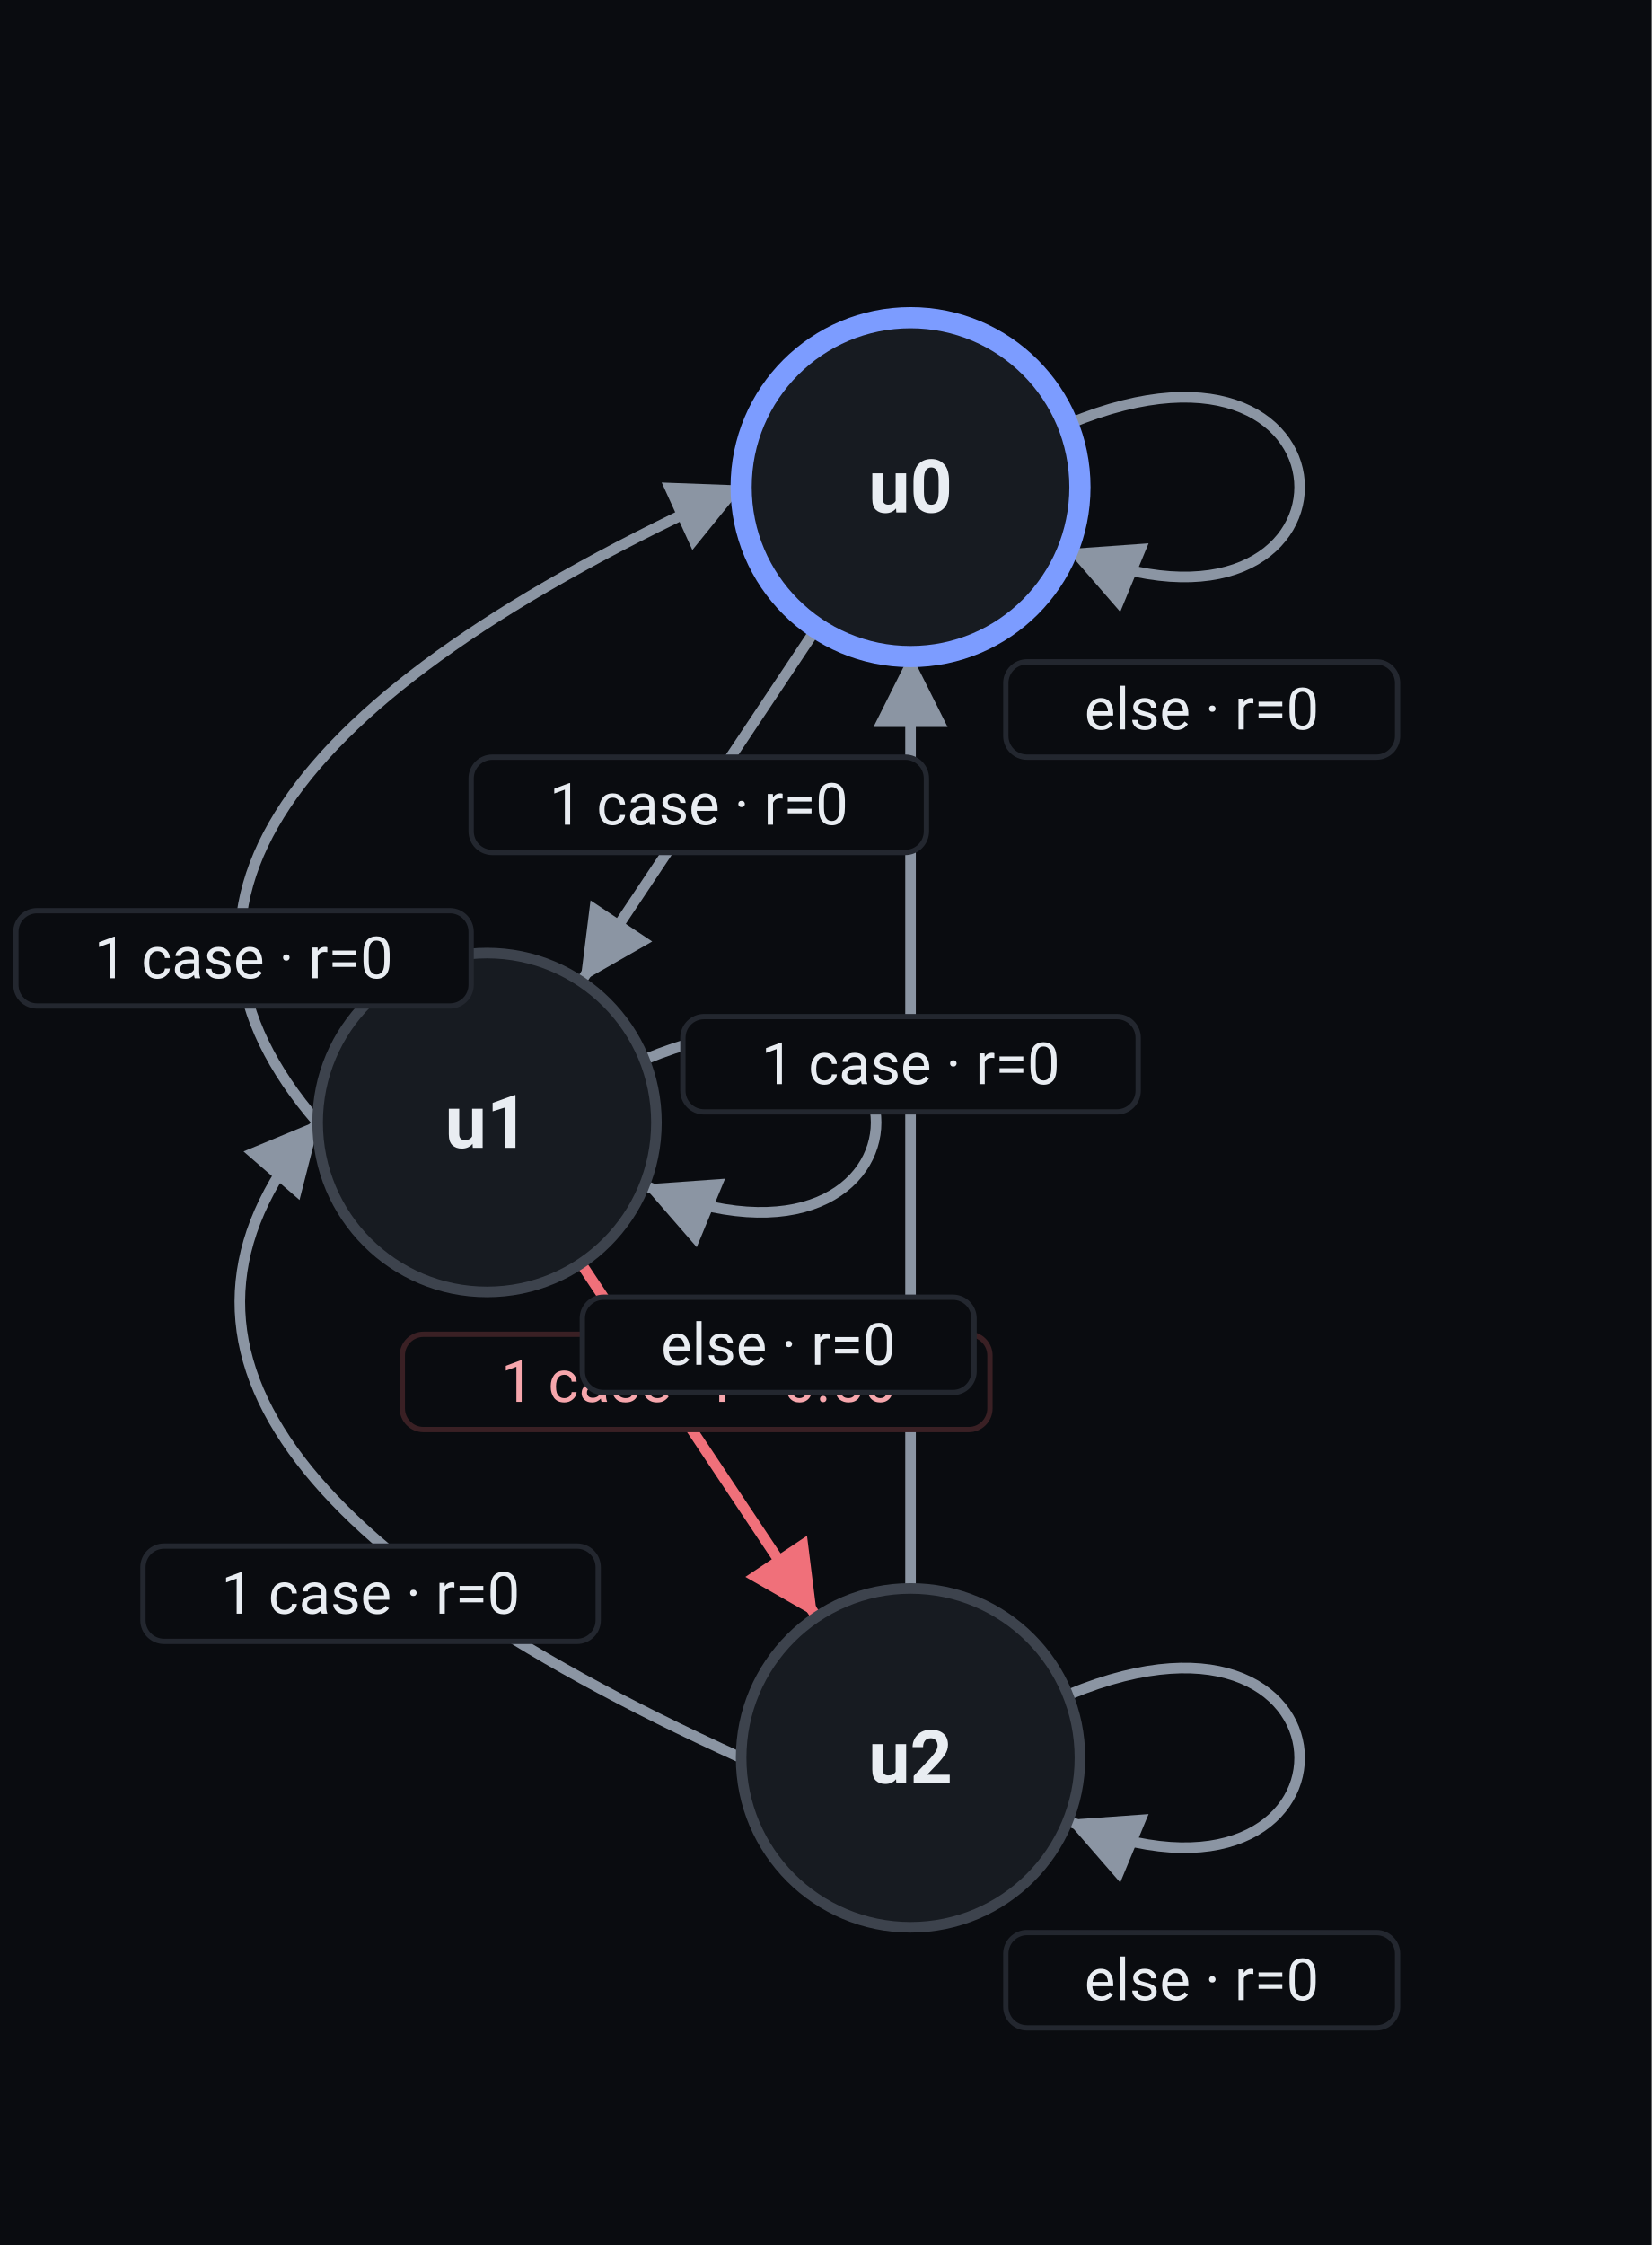
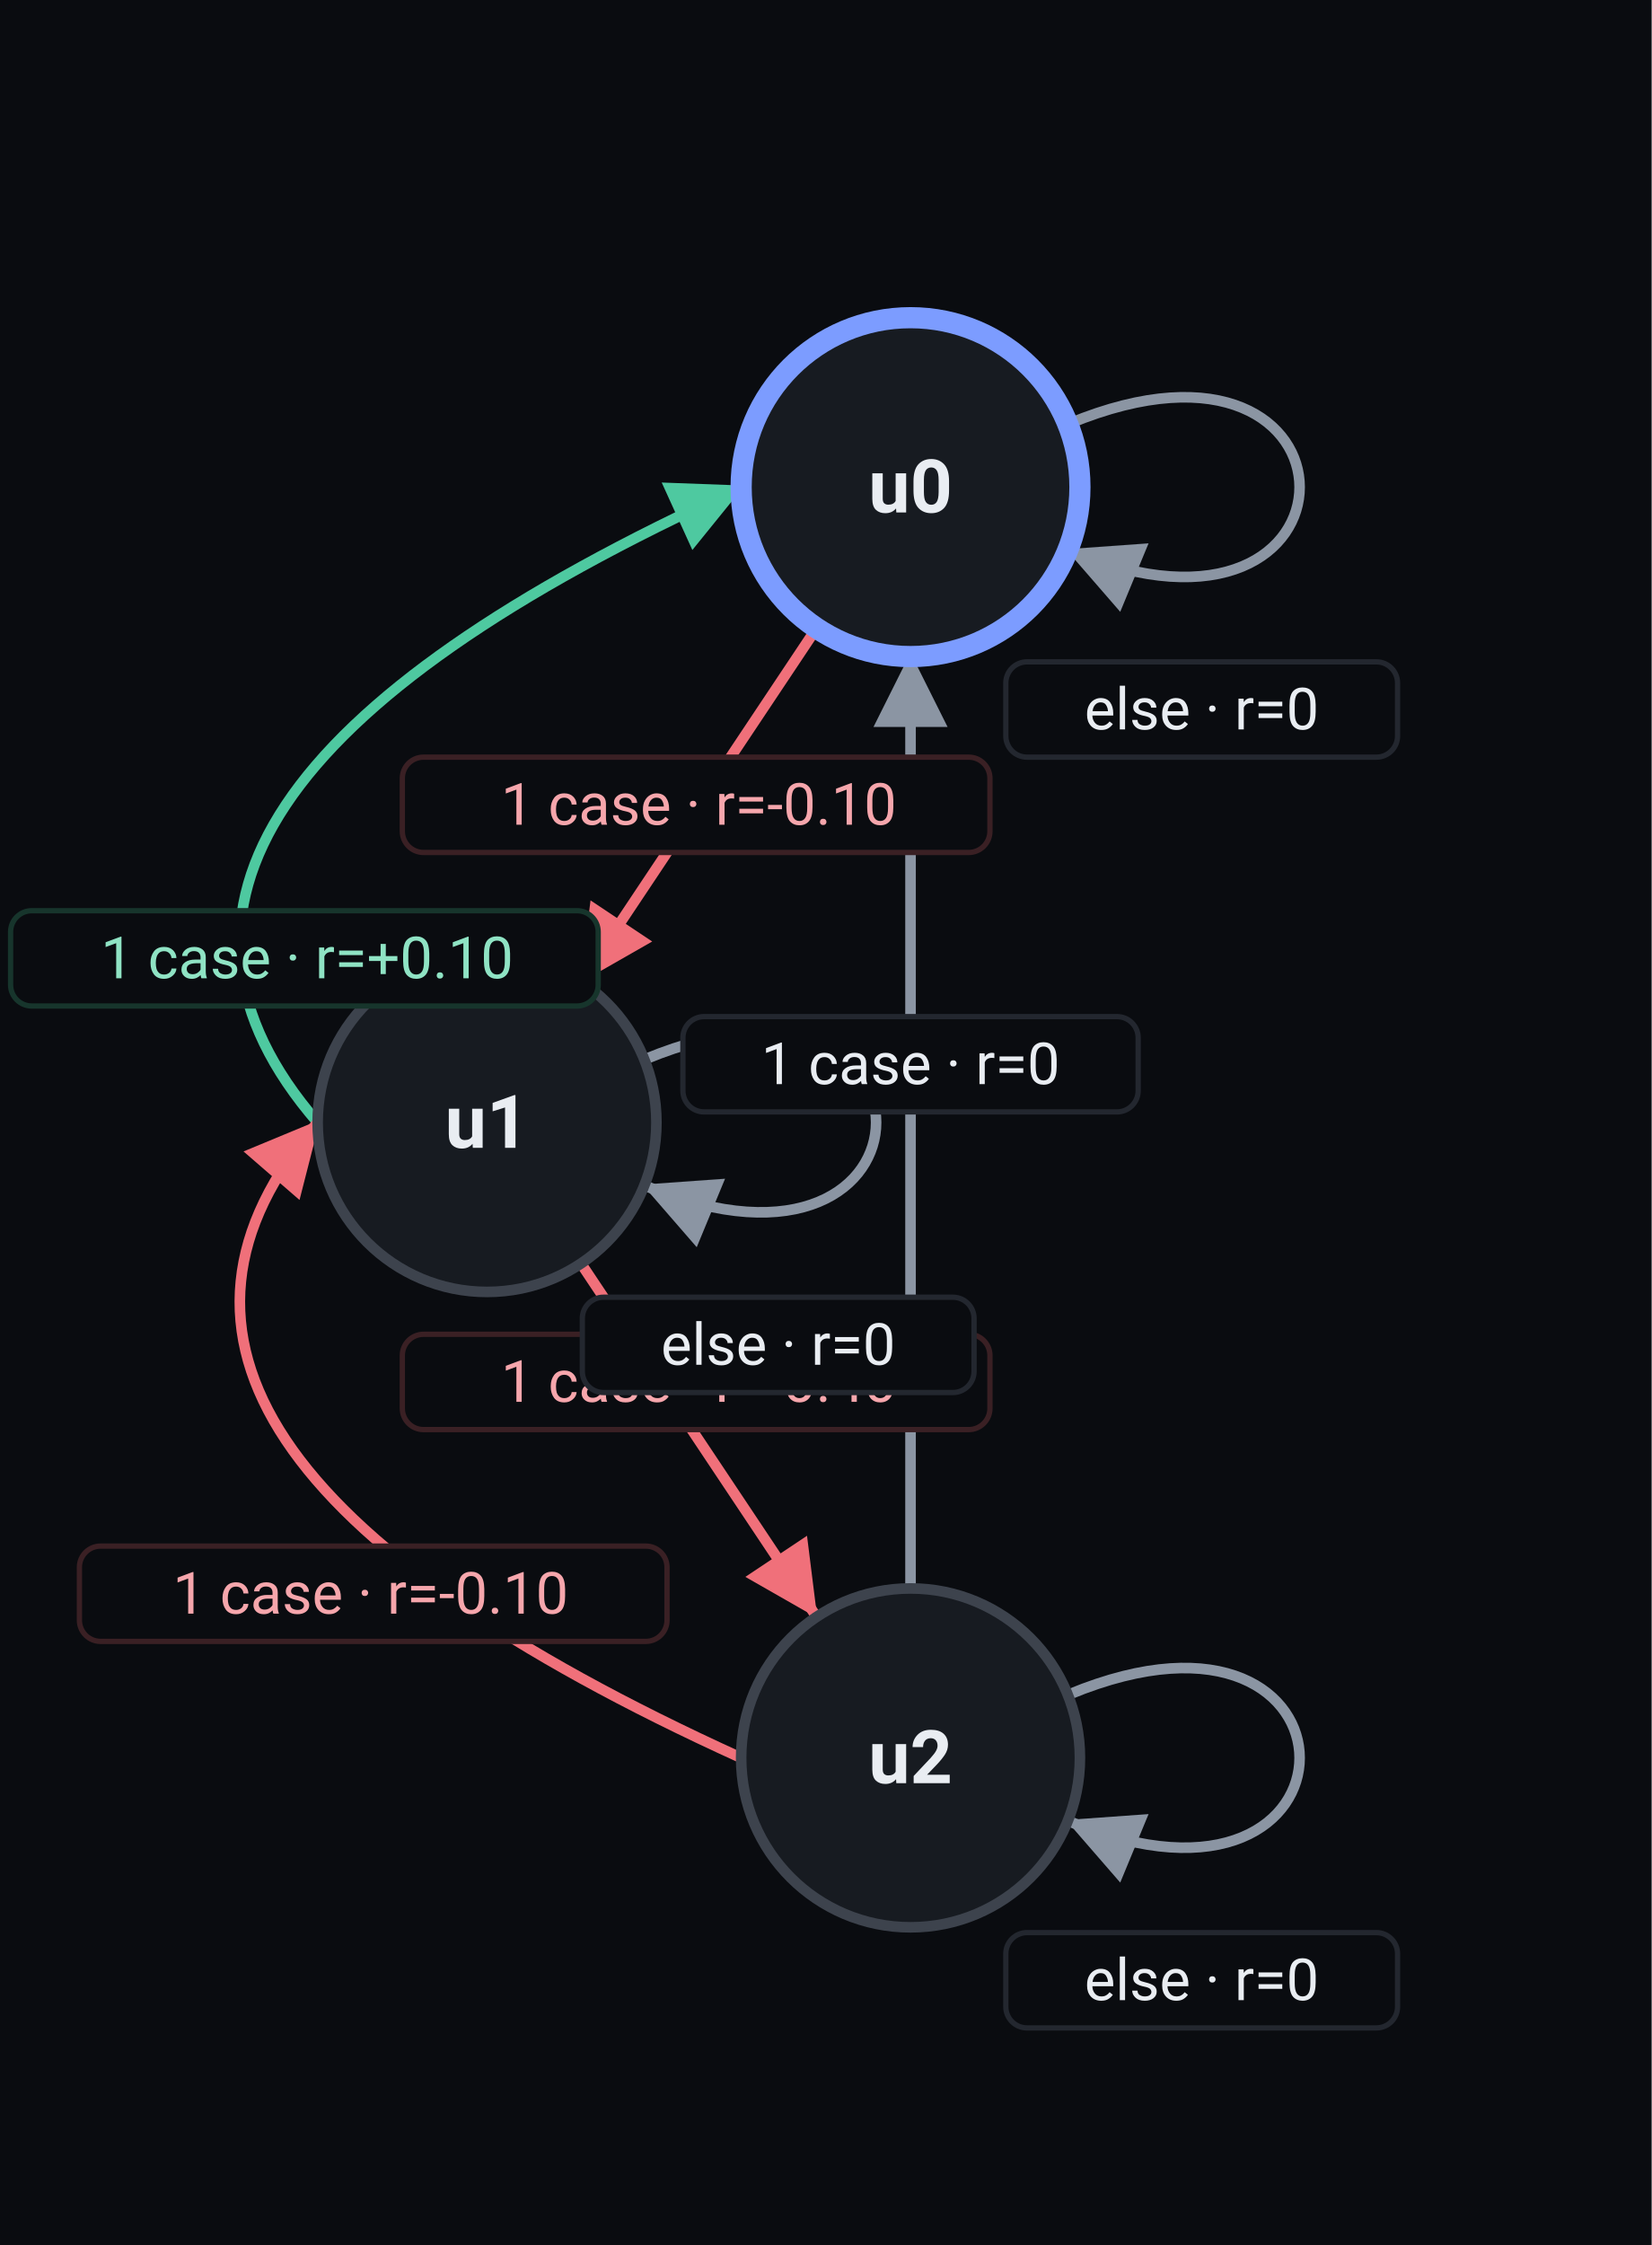
<svg xmlns="http://www.w3.org/2000/svg" width="312" height="424" viewBox="0 0 312 424" font-family="-apple-system, Segoe UI, Roboto, Helvetica, Arial, sans-serif">
  <defs>
    <marker id="arrow-positive" viewBox="0 0 10 10" refX="9.5" refY="5" markerWidth="7" markerHeight="7" orient="auto">
      <path d="M 0 0 L 10 5 L 0 10 z" fill="#4ec9a0" />
    </marker>
    <marker id="arrow-negative" viewBox="0 0 10 10" refX="9.5" refY="5" markerWidth="7" markerHeight="7" orient="auto">
      <path d="M 0 0 L 10 5 L 0 10 z" fill="#f0707a" />
    </marker>
    <marker id="arrow-zero" viewBox="0 0 10 10" refX="9.5" refY="5" markerWidth="7" markerHeight="7" orient="auto">
      <path d="M 0 0 L 10 5 L 0 10 z" fill="#8b95a3" />
    </marker>
  </defs>
  <rect width="100%" height="100%" fill="#0a0c10" />
  <g>
-     <path d="M 154 119 L 110 185" fill="none" stroke="#8b95a3" stroke-width="2" marker-end="url(#arrow-zero)" />
+     <path d="M 154 119 L 110 185" fill="none" stroke="#f0707a" stroke-width="2" marker-end="url(#arrow-negative)" />
  </g>
  <g>
    <path d="M 110 239 L 154 305" fill="none" stroke="#f0707a" stroke-width="2" marker-end="url(#arrow-negative)" />
  </g>
  <g>
-     <path d="M 60 212 Q 8 152 140 92" fill="none" stroke="#8b95a3" stroke-width="2" marker-end="url(#arrow-zero)" />
+     <path d="M 60 212 Q 8 152 140 92" fill="none" stroke="#4ec9a0" stroke-width="2" marker-end="url(#arrow-positive)" />
  </g>
  <g>
    <path d="M 172 300 L 172 124" fill="none" stroke="#8b95a3" stroke-width="2" marker-end="url(#arrow-zero)" />
  </g>
  <g>
-     <path d="M 140 332 Q 8 272 60 212" fill="none" stroke="#8b95a3" stroke-width="2" marker-end="url(#arrow-zero)" />
+     <path d="M 140 332 Q 8 272 60 212" fill="none" stroke="#f0707a" stroke-width="2" marker-end="url(#arrow-negative)" />
  </g>
  <g>
    <path d="M 202 80 C 260 56 260 128 202 104" fill="none" stroke="#8b95a3" stroke-width="2" marker-end="url(#arrow-zero)" />
  </g>
  <g>
    <path d="M 122 200 C 180 176 180 248 122 224" fill="none" stroke="#8b95a3" stroke-width="2" marker-end="url(#arrow-zero)" />
  </g>
  <g>
    <path d="M 202 320 C 260 296 260 368 202 344" fill="none" stroke="#8b95a3" stroke-width="2" marker-end="url(#arrow-zero)" />
  </g>
  <g>
    <circle cx="172" cy="92" r="32" fill="#171b21" stroke="#7c9cff" stroke-width="4" />
    <text x="172" y="92" fill="#e9edf2" font-size="14px" font-weight="600" text-anchor="middle" dominant-baseline="central">u0</text>
  </g>
  <g>
    <circle cx="92" cy="212" r="32" fill="#171b21" stroke="#3d434d" stroke-width="2" />
    <text x="92" y="212" fill="#e9edf2" font-size="14px" font-weight="600" text-anchor="middle" dominant-baseline="central">u1</text>
  </g>
  <g>
    <circle cx="172" cy="332" r="32" fill="#171b21" stroke="#3d434d" stroke-width="2" />
    <text x="172" y="332" fill="#e9edf2" font-size="14px" font-weight="600" text-anchor="middle" dominant-baseline="central">u2</text>
  </g>
-   <rect x="89" y="143" width="86" height="18" rx="4" fill="#0a0c10" stroke="#23272f" stroke-width="1" />
-   <text x="132" y="152" fill="#e9edf2" font-size="11" text-anchor="middle" dominant-baseline="central">1 case · r=0</text>
+   <rect x="76" y="143" width="111" height="18" rx="4" fill="#0a0c10" stroke="#3a2024" stroke-width="1" />
+   <text x="132" y="152" fill="#f6a6ac" font-size="11" text-anchor="middle" dominant-baseline="central">1 case · r=-0.10</text>
  <rect x="76" y="252" width="111" height="18" rx="4" fill="#0a0c10" stroke="#3a2024" stroke-width="1" />
-   <text x="132" y="261" fill="#f6a6ac" font-size="11" text-anchor="middle" dominant-baseline="central">1 case · r=-0.50</text>
-   <rect x="3" y="172" width="86" height="18" rx="4" fill="#0a0c10" stroke="#23272f" stroke-width="1" />
-   <text x="46" y="181" fill="#e9edf2" font-size="11" text-anchor="middle" dominant-baseline="central">1 case · r=0</text>
+   <text x="132" y="261" fill="#f6a6ac" font-size="11" text-anchor="middle" dominant-baseline="central">1 case · r=-0.40</text>
+   <rect x="2" y="172" width="111" height="18" rx="4" fill="#0a0c10" stroke="#17352c" stroke-width="1" />
+   <text x="58" y="181" fill="#8fe3c4" font-size="11" text-anchor="middle" dominant-baseline="central">1 case · r=+0.10</text>
  <rect x="129" y="192" width="86" height="18" rx="4" fill="#0a0c10" stroke="#23272f" stroke-width="1" />
  <text x="172" y="201" fill="#e9edf2" font-size="11" text-anchor="middle" dominant-baseline="central">1 case · r=0</text>
-   <rect x="27" y="292" width="86" height="18" rx="4" fill="#0a0c10" stroke="#23272f" stroke-width="1" />
-   <text x="70" y="301" fill="#e9edf2" font-size="11" text-anchor="middle" dominant-baseline="central">1 case · r=0</text>
+   <rect x="15" y="292" width="111" height="18" rx="4" fill="#0a0c10" stroke="#3a2024" stroke-width="1" />
+   <text x="70" y="301" fill="#f6a6ac" font-size="11" text-anchor="middle" dominant-baseline="central">1 case · r=-0.10</text>
  <rect x="190" y="125" width="74" height="18" rx="4" fill="#0a0c10" stroke="#23272f" stroke-width="1" />
  <text x="227" y="134" fill="#e9edf2" font-size="11" text-anchor="middle" dominant-baseline="central">else · r=0</text>
  <rect x="110" y="245" width="74" height="18" rx="4" fill="#0a0c10" stroke="#23272f" stroke-width="1" />
  <text x="147" y="254" fill="#e9edf2" font-size="11" text-anchor="middle" dominant-baseline="central">else · r=0</text>
  <rect x="190" y="365" width="74" height="18" rx="4" fill="#0a0c10" stroke="#23272f" stroke-width="1" />
  <text x="227" y="374" fill="#e9edf2" font-size="11" text-anchor="middle" dominant-baseline="central">else · r=0</text>
</svg>
